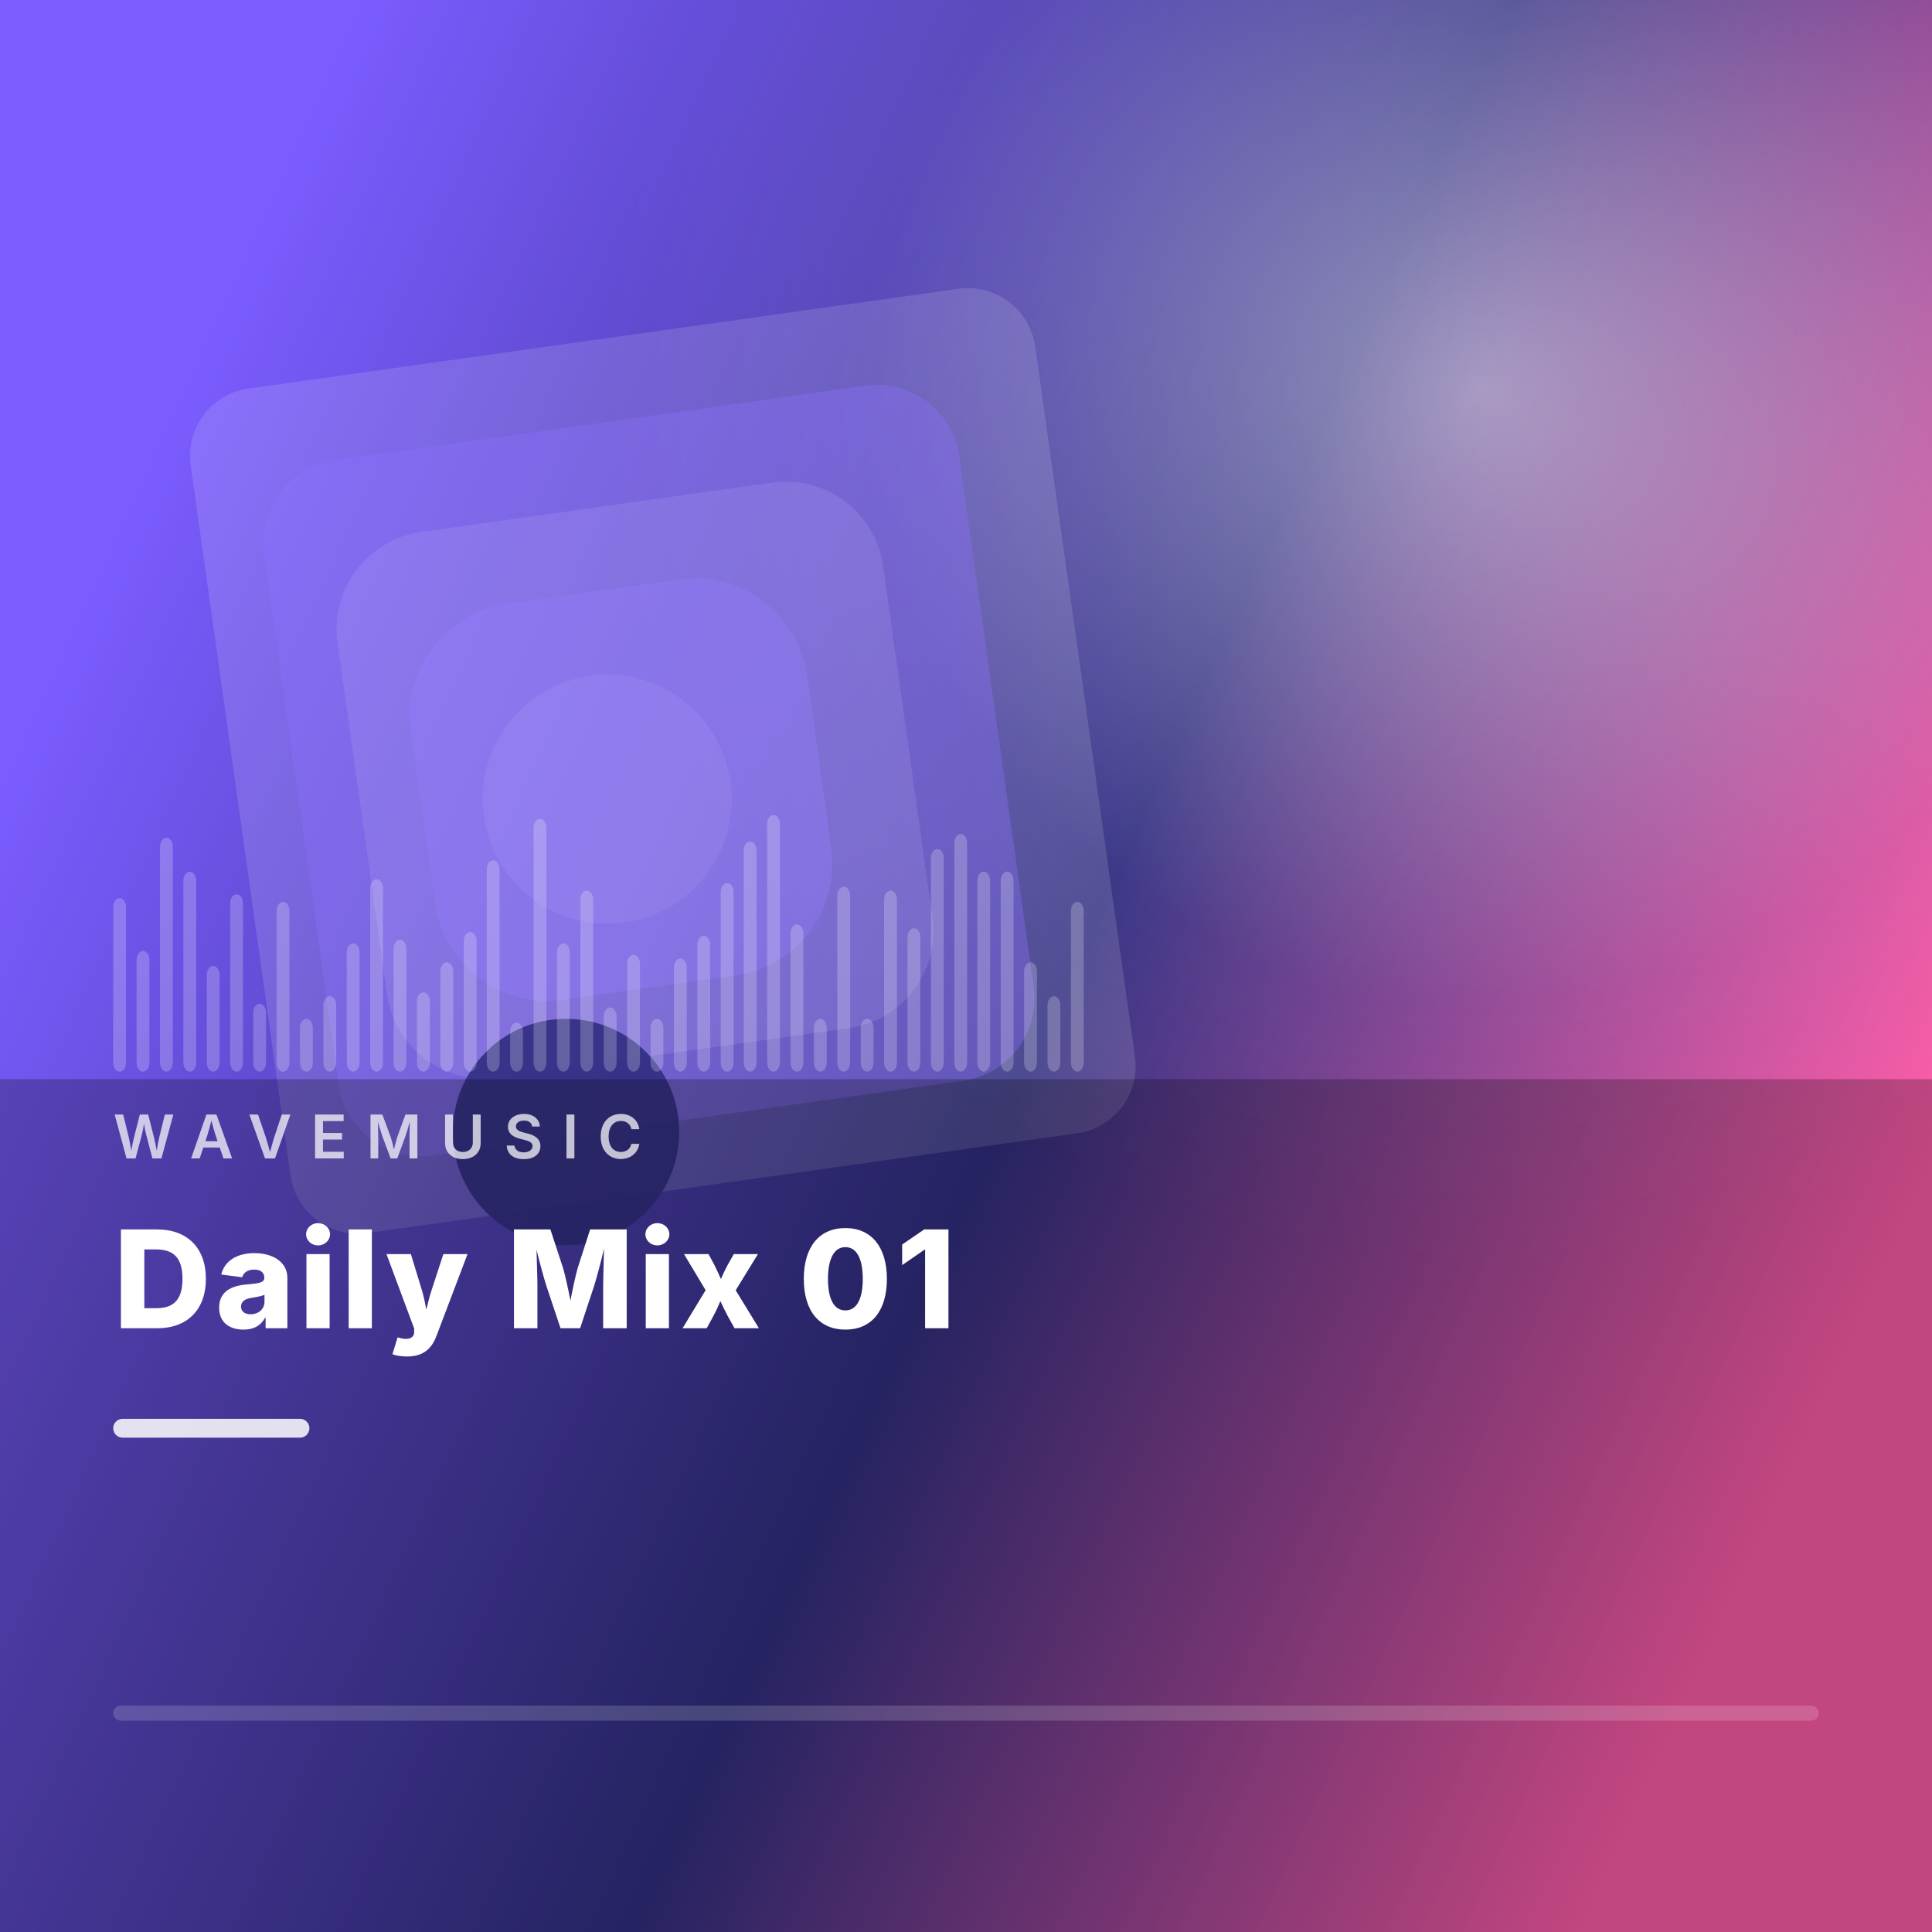
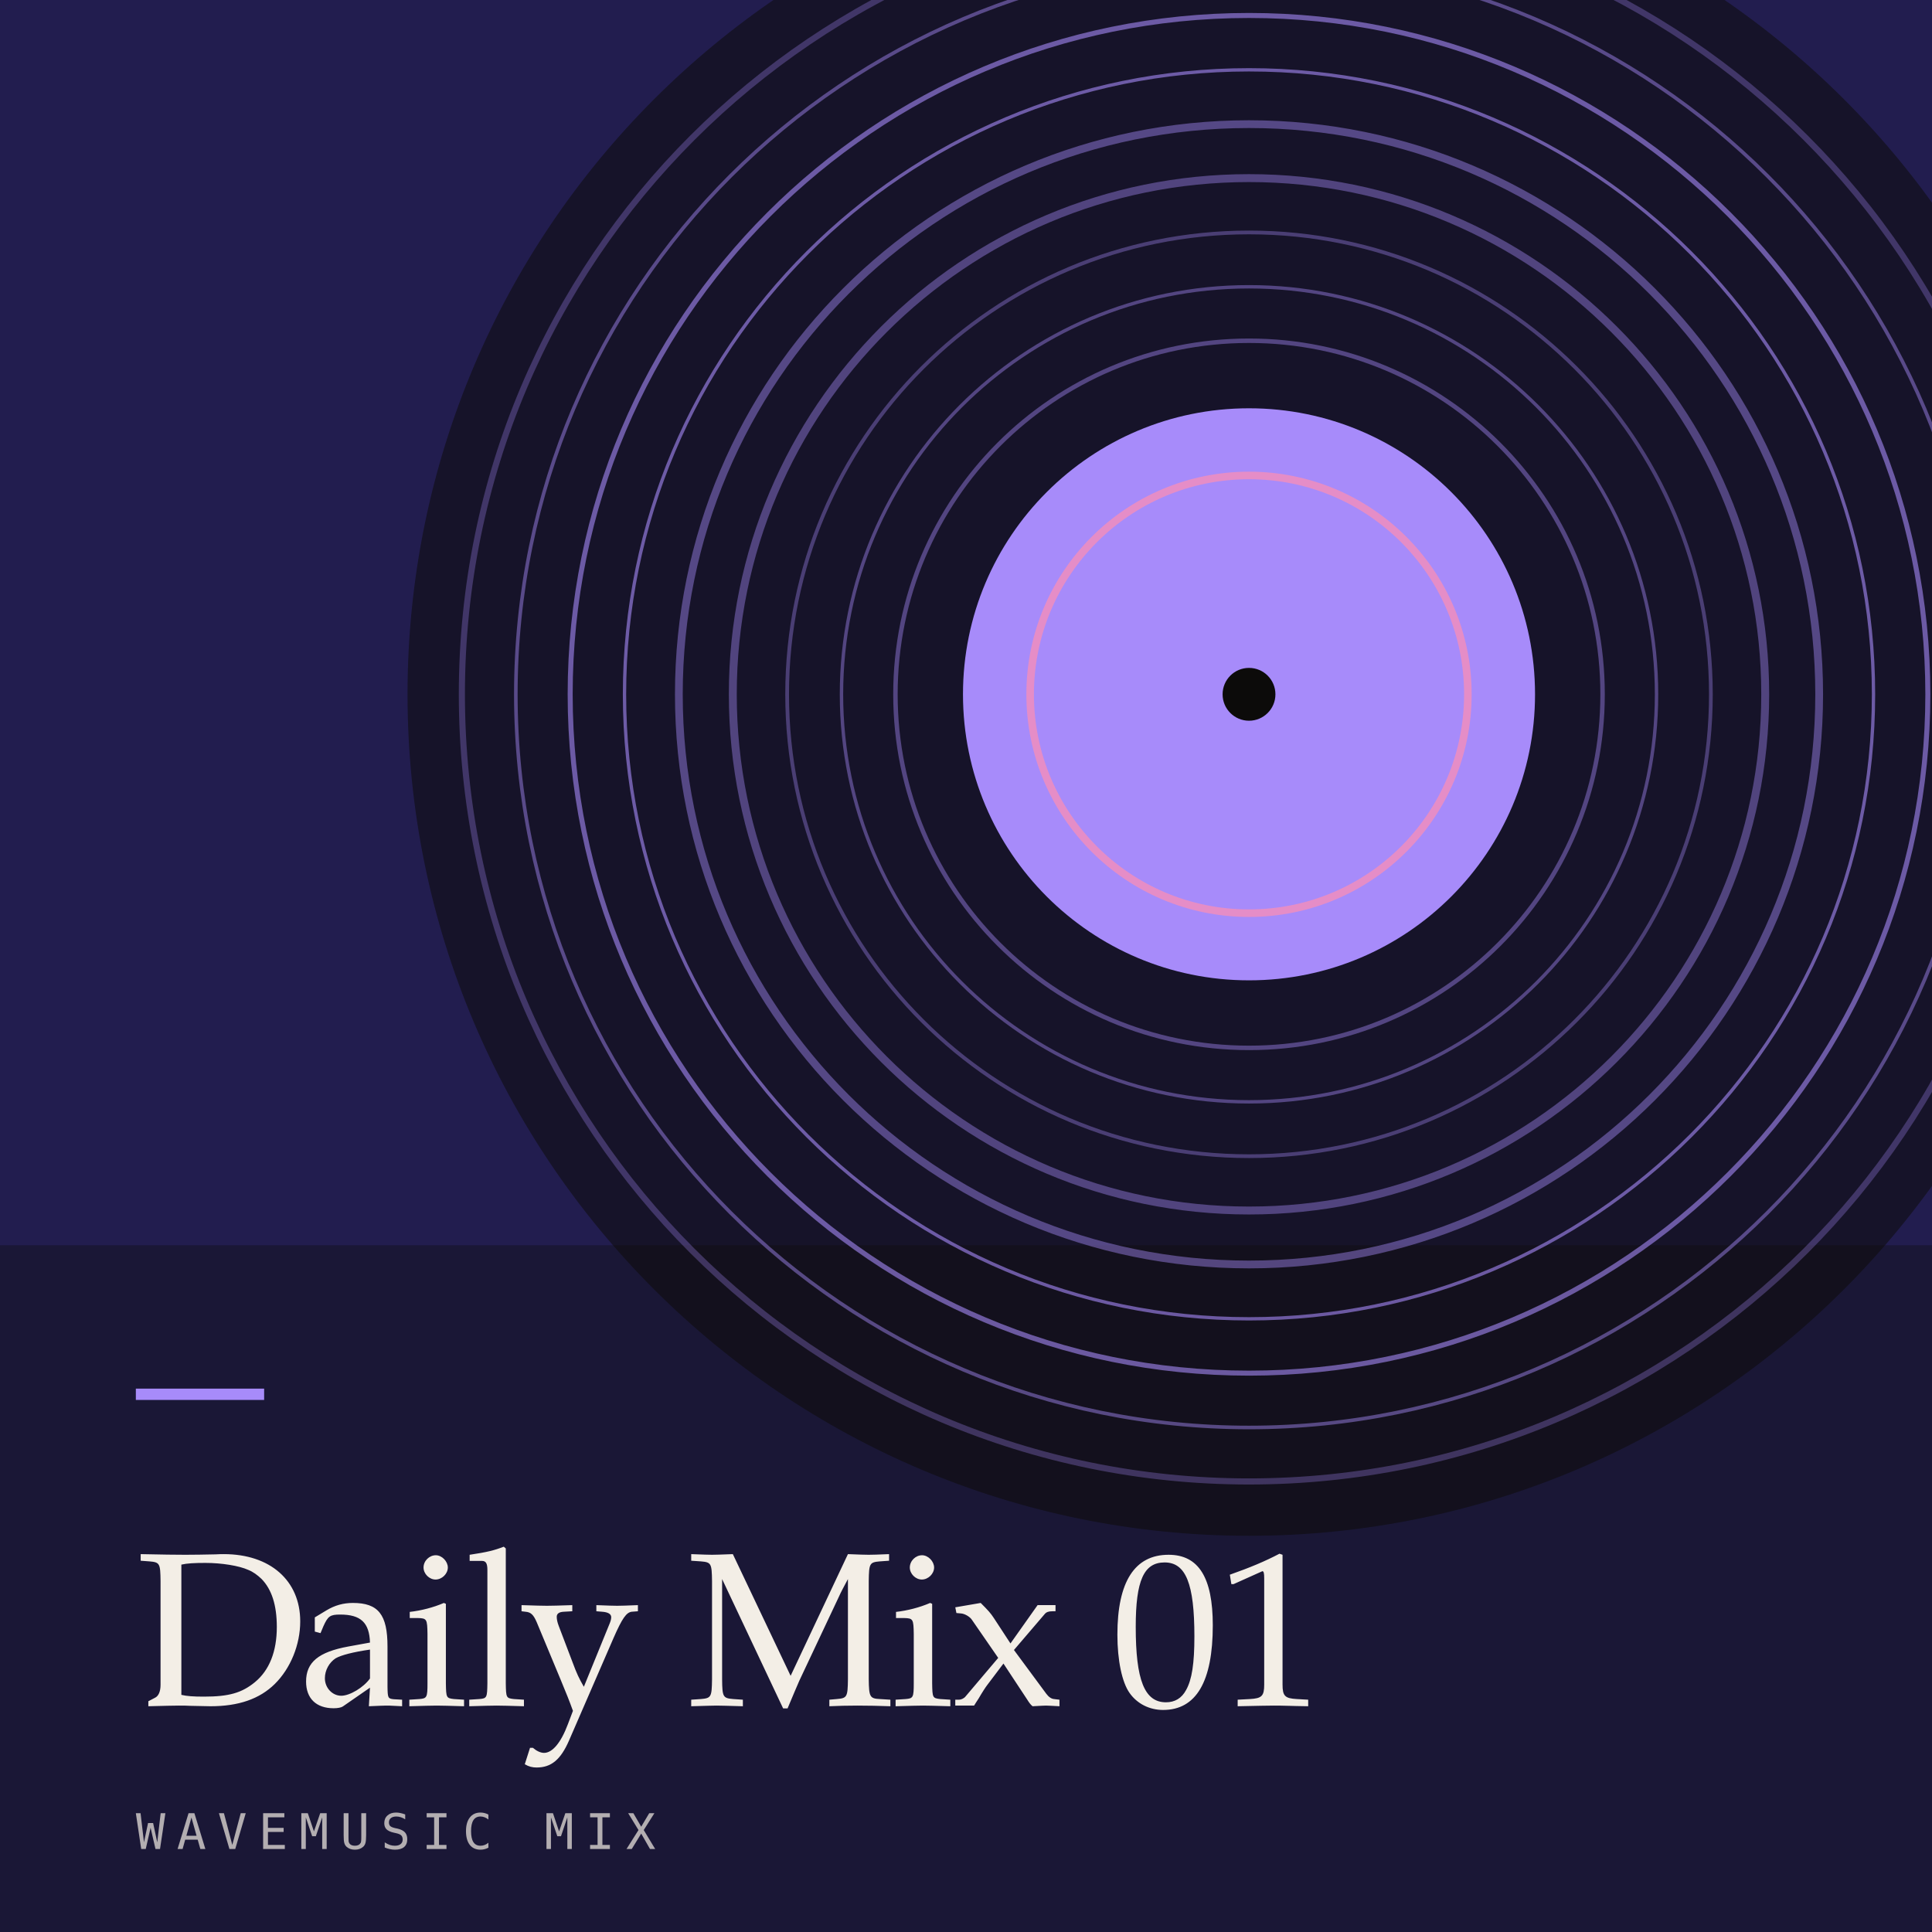
<svg xmlns="http://www.w3.org/2000/svg" viewBox="0 0 512 512" width="512" height="512" role="img" aria-label="Daily Mix 01">
-   <defs>
-     <linearGradient id="bgm0" gradientTransform="rotate(25 0.5 0.5)">
-       <stop offset="0" stop-color="#7c5cff" />
-       <stop offset="0.55" stop-color="#312e81" />
-       <stop offset="1" stop-color="#ff5ca8" />
-     </linearGradient>
-     <radialGradient id="glowm0" cx="0.5" cy="0.5" r="0.5">
-       <stop offset="0" stop-color="#ffffff" stop-opacity="0.5" />
-       <stop offset="0.7" stop-color="#ffffff" stop-opacity="0.05" />
-       <stop offset="1" stop-color="#ffffff" stop-opacity="0" />
-     </radialGradient>
-   </defs>
-   <rect width="512" height="512" fill="url(#bgm0)" />
-   <circle cx="392" cy="104" r="230" fill="url(#glowm0)" />
-   <g>
-     <rect x="135" y="166" width="66" height="66" rx="34" fill="#ffffff" opacity="0.13" transform="rotate(-8 256 256)" />
-     <rect x="119" y="144" width="106" height="106" rx="30" fill="#7c5cff" opacity="0.34" transform="rotate(-8 256 256)" />
-     <rect x="103" y="122" width="146" height="146" rx="26" fill="#ffffff" opacity="0.13" transform="rotate(-8 256 256)" />
-     <rect x="87" y="100" width="186" height="186" rx="22" fill="#7c5cff" opacity="0.34" transform="rotate(-8 256 256)" />
-     <rect x="71" y="78" width="226" height="226" rx="18" fill="#ffffff" opacity="0.13" transform="rotate(-8 256 256)" />
-     <circle cx="150" cy="300" r="30" fill="#312e81e6" />
-   </g>
-   <g>
-     <rect x="30.0" y="238.0" width="3.40" height="46" rx="2.4" fill="#ffffff" opacity="0.22" />
-     <rect x="36.2" y="252.0" width="3.40" height="32" rx="2.4" fill="#ffffff" opacity="0.22" />
-     <rect x="42.4" y="222.0" width="3.40" height="62" rx="2.4" fill="#ffffff" opacity="0.22" />
-     <rect x="48.6" y="231.0" width="3.40" height="53" rx="2.4" fill="#ffffff" opacity="0.22" />
-     <rect x="54.8" y="256.0" width="3.40" height="28" rx="2.4" fill="#ffffff" opacity="0.22" />
-     <rect x="61.0" y="237.0" width="3.40" height="47" rx="2.4" fill="#ffffff" opacity="0.22" />
-     <rect x="67.1" y="266.0" width="3.40" height="18" rx="2.4" fill="#ffffff" opacity="0.22" />
-     <rect x="73.3" y="239.0" width="3.40" height="45" rx="2.4" fill="#ffffff" opacity="0.22" />
-     <rect x="79.5" y="270.0" width="3.40" height="14" rx="2.4" fill="#ffffff" opacity="0.22" />
-     <rect x="85.7" y="264.0" width="3.40" height="20" rx="2.4" fill="#ffffff" opacity="0.22" />
-     <rect x="91.9" y="250.0" width="3.40" height="34" rx="2.4" fill="#ffffff" opacity="0.22" />
-     <rect x="98.1" y="233.0" width="3.40" height="51" rx="2.4" fill="#ffffff" opacity="0.22" />
-     <rect x="104.3" y="249.0" width="3.40" height="35" rx="2.4" fill="#ffffff" opacity="0.22" />
-     <rect x="110.5" y="263.0" width="3.40" height="21" rx="2.4" fill="#ffffff" opacity="0.22" />
-     <rect x="116.7" y="255.0" width="3.40" height="29" rx="2.4" fill="#ffffff" opacity="0.22" />
-     <rect x="122.9" y="247.0" width="3.40" height="37" rx="2.4" fill="#ffffff" opacity="0.22" />
-     <rect x="129.0" y="228.0" width="3.40" height="56" rx="2.4" fill="#ffffff" opacity="0.22" />
-     <rect x="135.2" y="271.0" width="3.40" height="13" rx="2.4" fill="#ffffff" opacity="0.22" />
-     <rect x="141.4" y="217.0" width="3.40" height="67" rx="2.4" fill="#ffffff" opacity="0.22" />
-     <rect x="147.6" y="250.0" width="3.40" height="34" rx="2.4" fill="#ffffff" opacity="0.22" />
-     <rect x="153.8" y="236.0" width="3.40" height="48" rx="2.4" fill="#ffffff" opacity="0.22" />
-     <rect x="160.0" y="267.0" width="3.40" height="17" rx="2.4" fill="#ffffff" opacity="0.22" />
-     <rect x="166.2" y="253.0" width="3.40" height="31" rx="2.4" fill="#ffffff" opacity="0.22" />
-     <rect x="172.4" y="270.0" width="3.40" height="14" rx="2.4" fill="#ffffff" opacity="0.22" />
-     <rect x="178.6" y="254.0" width="3.40" height="30" rx="2.4" fill="#ffffff" opacity="0.22" />
-     <rect x="184.8" y="248.0" width="3.40" height="36" rx="2.4" fill="#ffffff" opacity="0.22" />
-     <rect x="191.0" y="234.0" width="3.40" height="50" rx="2.4" fill="#ffffff" opacity="0.22" />
-     <rect x="197.1" y="223.0" width="3.40" height="61" rx="2.4" fill="#ffffff" opacity="0.22" />
-     <rect x="203.3" y="216.0" width="3.40" height="68" rx="2.4" fill="#ffffff" opacity="0.22" />
-     <rect x="209.5" y="245.0" width="3.40" height="39" rx="2.4" fill="#ffffff" opacity="0.22" />
-     <rect x="215.7" y="270.0" width="3.40" height="14" rx="2.4" fill="#ffffff" opacity="0.22" />
-     <rect x="221.9" y="235.0" width="3.40" height="49" rx="2.4" fill="#ffffff" opacity="0.22" />
-     <rect x="228.1" y="270.0" width="3.40" height="14" rx="2.4" fill="#ffffff" opacity="0.22" />
-     <rect x="234.3" y="236.0" width="3.40" height="48" rx="2.4" fill="#ffffff" opacity="0.22" />
-     <rect x="240.5" y="246.0" width="3.40" height="38" rx="2.4" fill="#ffffff" opacity="0.22" />
-     <rect x="246.7" y="225.0" width="3.40" height="59" rx="2.4" fill="#ffffff" opacity="0.22" />
-     <rect x="252.9" y="221.0" width="3.40" height="63" rx="2.4" fill="#ffffff" opacity="0.22" />
-     <rect x="259.0" y="231.0" width="3.40" height="53" rx="2.4" fill="#ffffff" opacity="0.22" />
-     <rect x="265.2" y="231.0" width="3.40" height="53" rx="2.4" fill="#ffffff" opacity="0.22" />
-     <rect x="271.4" y="255.0" width="3.40" height="29" rx="2.4" fill="#ffffff" opacity="0.22" />
-     <rect x="277.6" y="264.0" width="3.40" height="20" rx="2.4" fill="#ffffff" opacity="0.22" />
-     <rect x="283.8" y="239.0" width="3.40" height="45" rx="2.4" fill="#ffffff" opacity="0.22" />
-   </g>
-   <rect y="286" width="512" height="226" fill="#000000" opacity="0.24" />
-   <text x="30" y="352" font-family="Inter, 'Segoe UI', Arial, sans-serif" font-size="36" font-weight="800" letter-spacing="1" fill="#ffffff">Daily Mix 01</text>
-   <text x="30" y="307" font-family="Inter, 'Segoe UI', Arial, sans-serif" font-size="16" font-weight="600" letter-spacing="5" fill="#ffffff" opacity="0.72">WAVEMUSIC</text>
-   <rect x="30" y="376" width="52" height="5" rx="2.5" fill="#ffffff" opacity="0.85" />
-   <rect x="30" y="452" width="452" height="4" rx="2" fill="#ffffff" opacity="0.16" />
+   <rect width="512" height="512" fill="#221d4f" />
+   <rect y="330" width="512" height="182" fill="#0c0b0a" opacity="0.35" />
+   <circle cx="331" cy="184" r="223" fill="#0c0b0a" opacity="0.55" />
+   <circle cx="331" cy="184" r="93.7" fill="none" stroke="#a78bfa" stroke-width="1.18" opacity="0.42" />
+   <circle cx="331" cy="184" r="108.0" fill="none" stroke="#a78bfa" stroke-width="0.90" opacity="0.42" />
+   <circle cx="331" cy="184" r="122.4" fill="none" stroke="#a78bfa" stroke-width="0.99" opacity="0.36" />
+   <circle cx="331" cy="184" r="136.8" fill="none" stroke="#a78bfa" stroke-width="2.10" opacity="0.41" />
+   <circle cx="331" cy="184" r="151.1" fill="none" stroke="#a78bfa" stroke-width="2.06" opacity="0.44" />
+   <circle cx="331" cy="184" r="165.5" fill="none" stroke="#a78bfa" stroke-width="0.88" opacity="0.60" />
+   <circle cx="331" cy="184" r="179.9" fill="none" stroke="#a78bfa" stroke-width="1.33" opacity="0.59" />
+   <circle cx="331" cy="184" r="194.3" fill="none" stroke="#a78bfa" stroke-width="0.95" opacity="0.46" />
+   <circle cx="331" cy="184" r="208.6" fill="none" stroke="#a78bfa" stroke-width="1.62" opacity="0.30" />
+   <circle cx="331" cy="184" r="75.8" fill="#a78bfa" />
+   <circle cx="331" cy="184" r="58.0" fill="none" stroke="#ff8fb1" stroke-width="2" opacity="0.7" />
+   <circle cx="331" cy="184" r="7" fill="#0c0b0a" />
+   <rect x="36" y="368" width="34" height="3" fill="#a78bfa" />
+   <text x="36" y="490" font-family="Consolas, Menlo, monospace" font-size="13" letter-spacing="3" fill="#f3eee6" opacity="0.7">WAVEMUSIC MIX</text>
+   <text x="36" y="452" font-family="Iowan Old Style, Palatino Linotype, Palatino, Georgia, serif" font-size="58" fill="#f3eee6" letter-spacing="-1">Daily Mix 01</text>
</svg>
